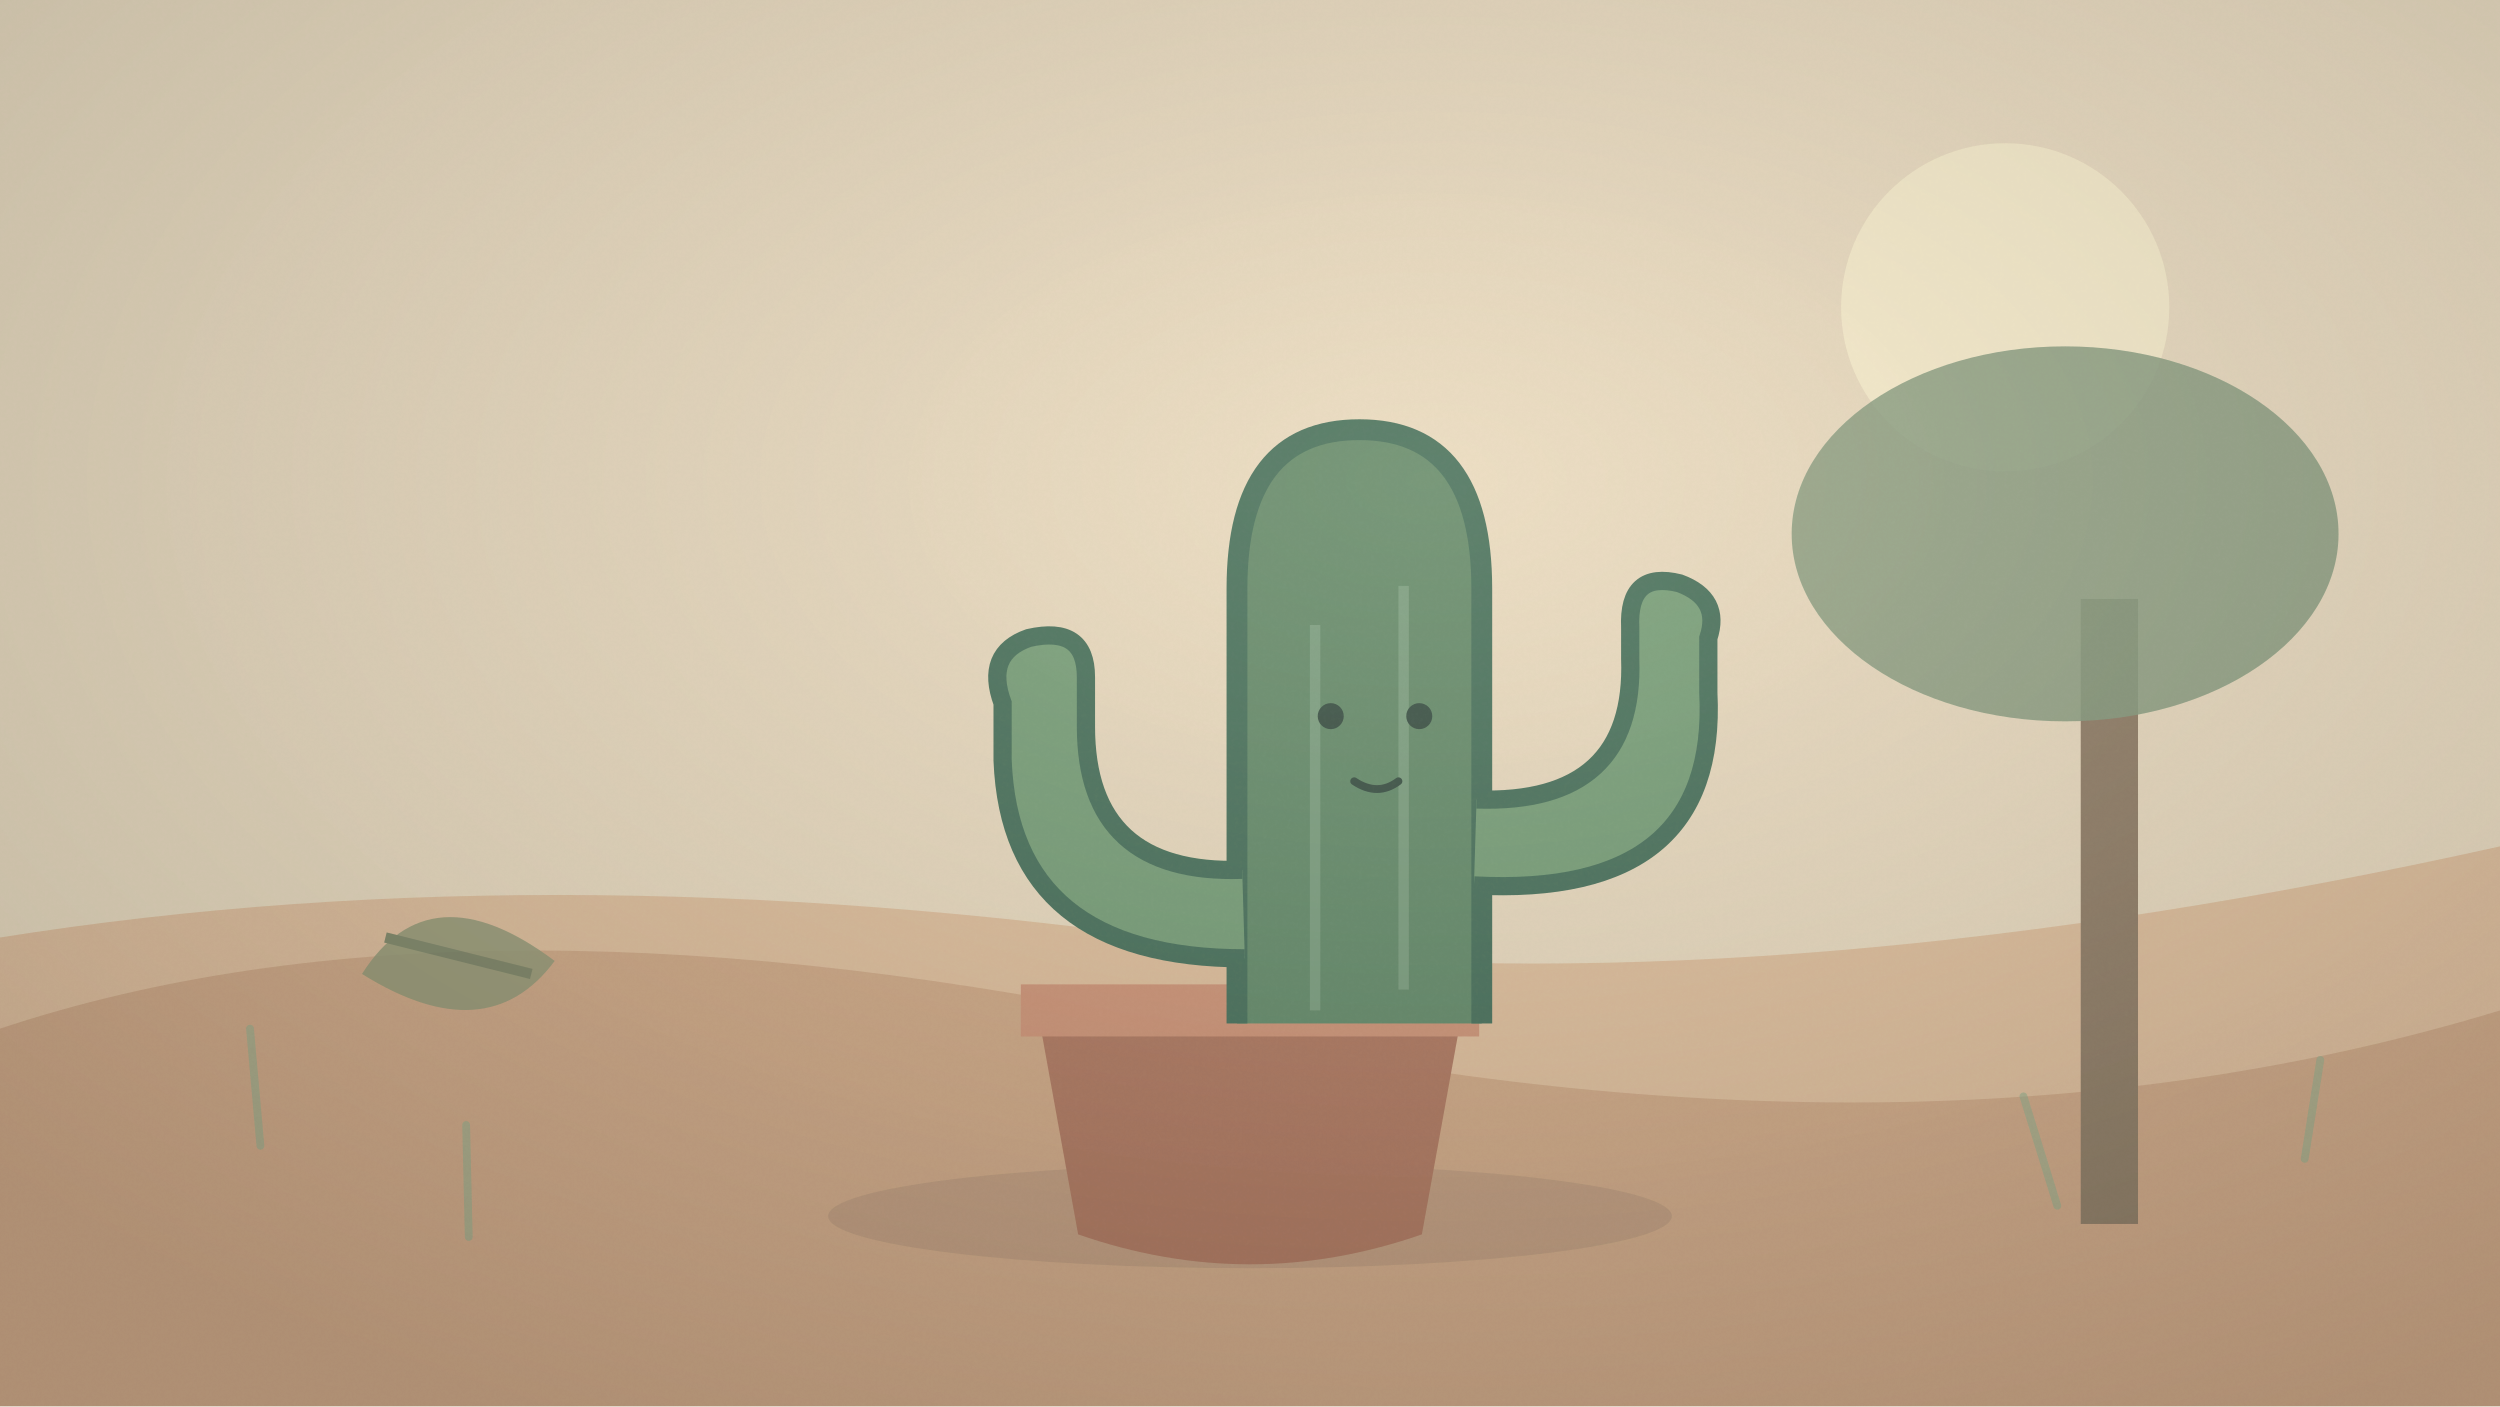
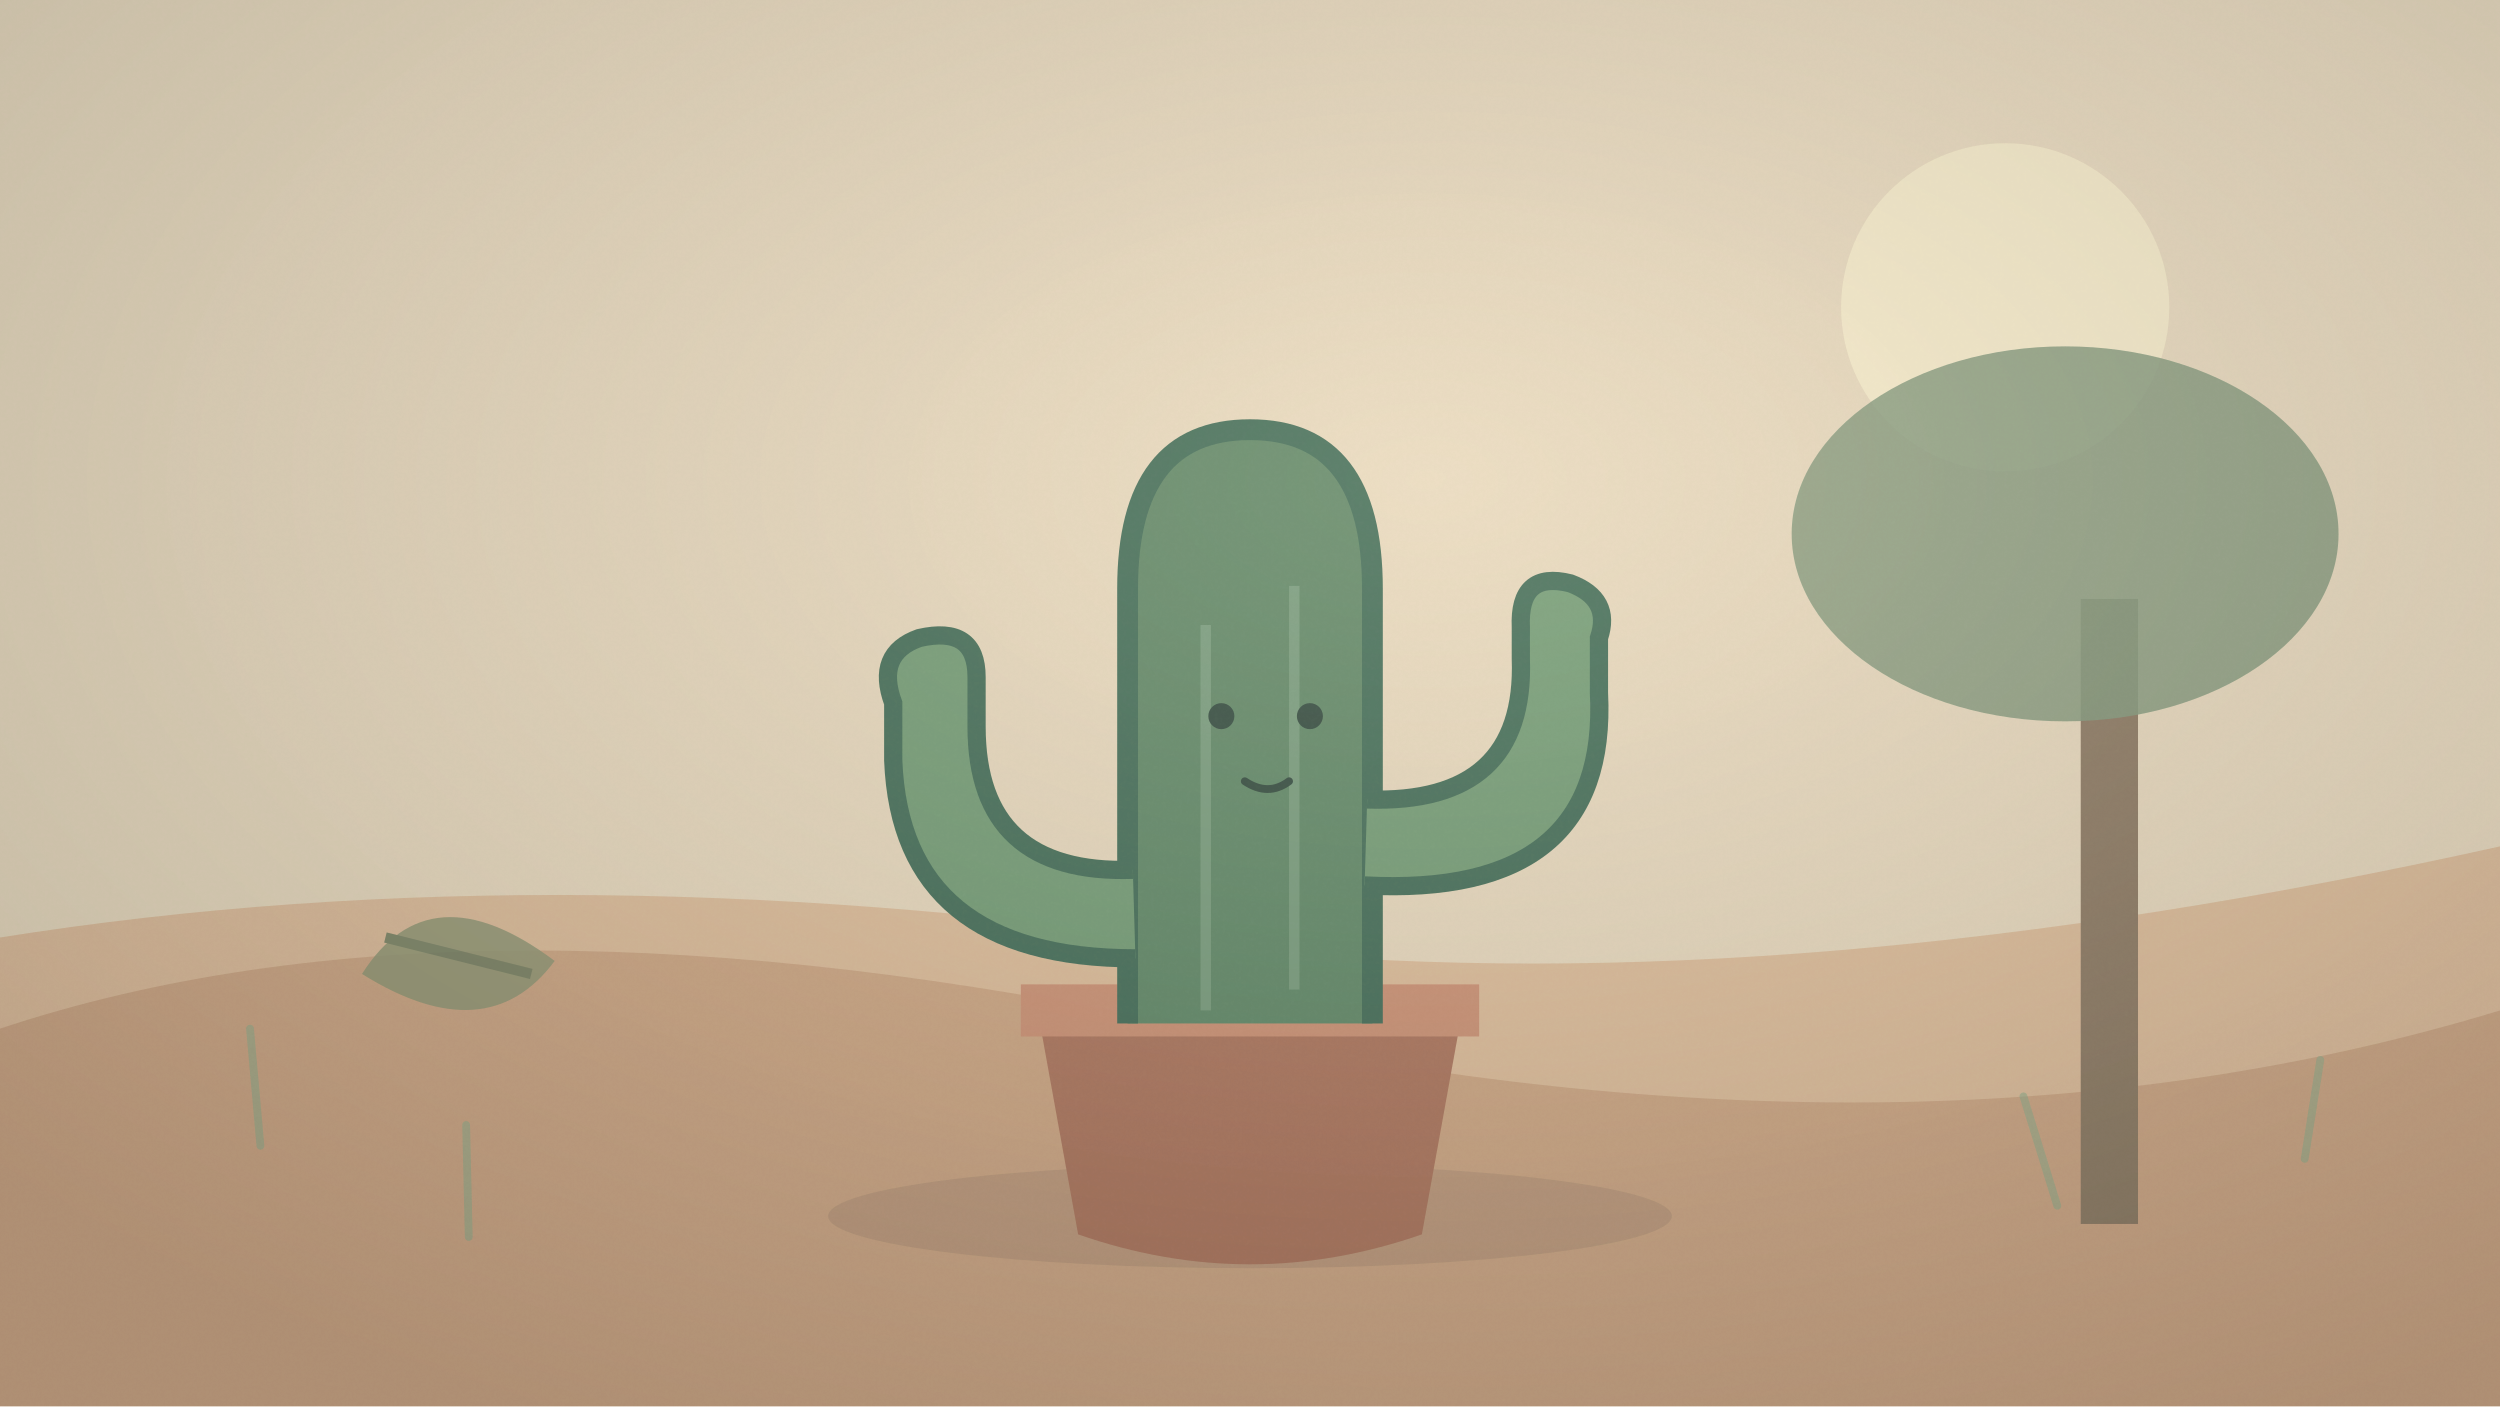
<svg xmlns="http://www.w3.org/2000/svg" viewBox="0 0 960 540" role="img" aria-label="Familiar Heat">
  <defs>
    <filter id="grain">
      <feTurbulence type="fractalNoise" baseFrequency=".65" numOctaves="2" seed="25" stitchTiles="stitch" />
      <feColorMatrix type="saturate" values="0" />
      <feComponentTransfer>
        <feFuncA type="linear" slope=".045" />
      </feComponentTransfer>
    </filter>
    <radialGradient id="v19glow" cx="57%" cy="34%" r="75%">
      <stop stop-color="#fff9dc" stop-opacity=".16" />
      <stop offset="1" stop-color="#1a251d" stop-opacity=".17" />
    </radialGradient>
  </defs>
  <rect width="960" height="540" fill="#e9d9bf" />
  <path d="M0 360 Q220 325 480 365 Q690 385 960 325 V540 H0Z" fill="#d6a47e" opacity=".55" />
  <path d="M0 395 Q180 335 460 395 T960 388V540H0Z" fill="#bd8e6d" opacity=".5" />
  <circle cx="770" cy="118" r="63" fill="#fff5d2" opacity=".65" />
  <ellipse cx="480" cy="467" rx="162" ry="20" fill="#554b47" opacity=".14" />
  <path d="M397 380H563L546 474Q480 497 414 474Z" fill="#ac735c" />
  <path d="M392 378H568V398H392Z" fill="#cd9074" />
  <path d="M810 470V230" stroke="#8c7863" stroke-width="22" />
  <ellipse cx="793" cy="205" rx="105" ry="72" fill="#82987d" opacity=".85" />
  <path d="M100 440l-4 -45" stroke="#8aab8b" stroke-width="3" opacity=".55" stroke-linecap="round" />
  <path d="M180 475l-1 -43" stroke="#8aab8b" stroke-width="3" opacity=".55" stroke-linecap="round" />
  <path d="M790 463l-13 -42" stroke="#8aab8b" stroke-width="3" opacity=".55" stroke-linecap="round" />
  <path d="M885 445l6 -38" stroke="#8aab8b" stroke-width="3" opacity=".55" stroke-linecap="round" />
-   <path d="M475 393V226Q475 165 522 165Q569 165 569 226V393" fill="#5e8667" stroke="#416b57" stroke-width="8" />
-   <path d="M477 334Q417 336 417 279V260Q417 240 395 245Q378 251 385 270V292Q388 368 478 368" fill="#729b76" stroke="#416b57" stroke-width="7" />
-   <path d="M567 307Q628 309 626 253V241Q625 219 645 224Q661 230 656 245V266Q660 345 566 340" fill="#729b76" stroke="#416b57" stroke-width="7" />
-   <path d="M505 240v148M539 225v155" stroke="#9fbaa0" opacity=".38" stroke-width="4" />
-   <circle cx="511" cy="275" r="5" fill="#30483e" />
-   <circle cx="545" cy="275" r="5" fill="#30483e" />
-   <path d="M520 300q9 6 17 0" stroke="#30483e" stroke-width="3" fill="none" stroke-linecap="round" />
+   <g transform="translate(-42 0)">
+     <path d="M475 393V226Q475 165 522 165Q569 165 569 226V393" fill="#5e8667" stroke="#416b57" stroke-width="8" />
+     <path d="M477 334Q417 336 417 279V260Q417 240 395 245Q378 251 385 270V292Q388 368 478 368" fill="#729b76" stroke="#416b57" stroke-width="7" />
+     <path d="M567 307Q628 309 626 253V241Q625 219 645 224Q661 230 656 245V266Q660 345 566 340" fill="#729b76" stroke="#416b57" stroke-width="7" />
+     <path d="M505 240v148M539 225v155" stroke="#9fbaa0" opacity=".38" stroke-width="4" />
+     <circle cx="511" cy="275" r="5" fill="#30483e" />
+     <circle cx="545" cy="275" r="5" fill="#30483e" />
+     <path d="M520 300q9 6 17 0" stroke="#30483e" stroke-width="3" fill="none" stroke-linecap="round" />
+   </g>
  <rect width="960" height="540" filter="url(#grain)" opacity=".6" />
  <g opacity=".85">
    <path d="M139 374q26 -41 74 -5q-26 35 -74 5" fill="#8f9574" />
    <path d="M148 360l56 14" stroke="#6d7b60" stroke-width="4" />
  </g>
  <rect width="960" height="540" fill="url(#v19glow)" pointer-events="none" />
</svg>
